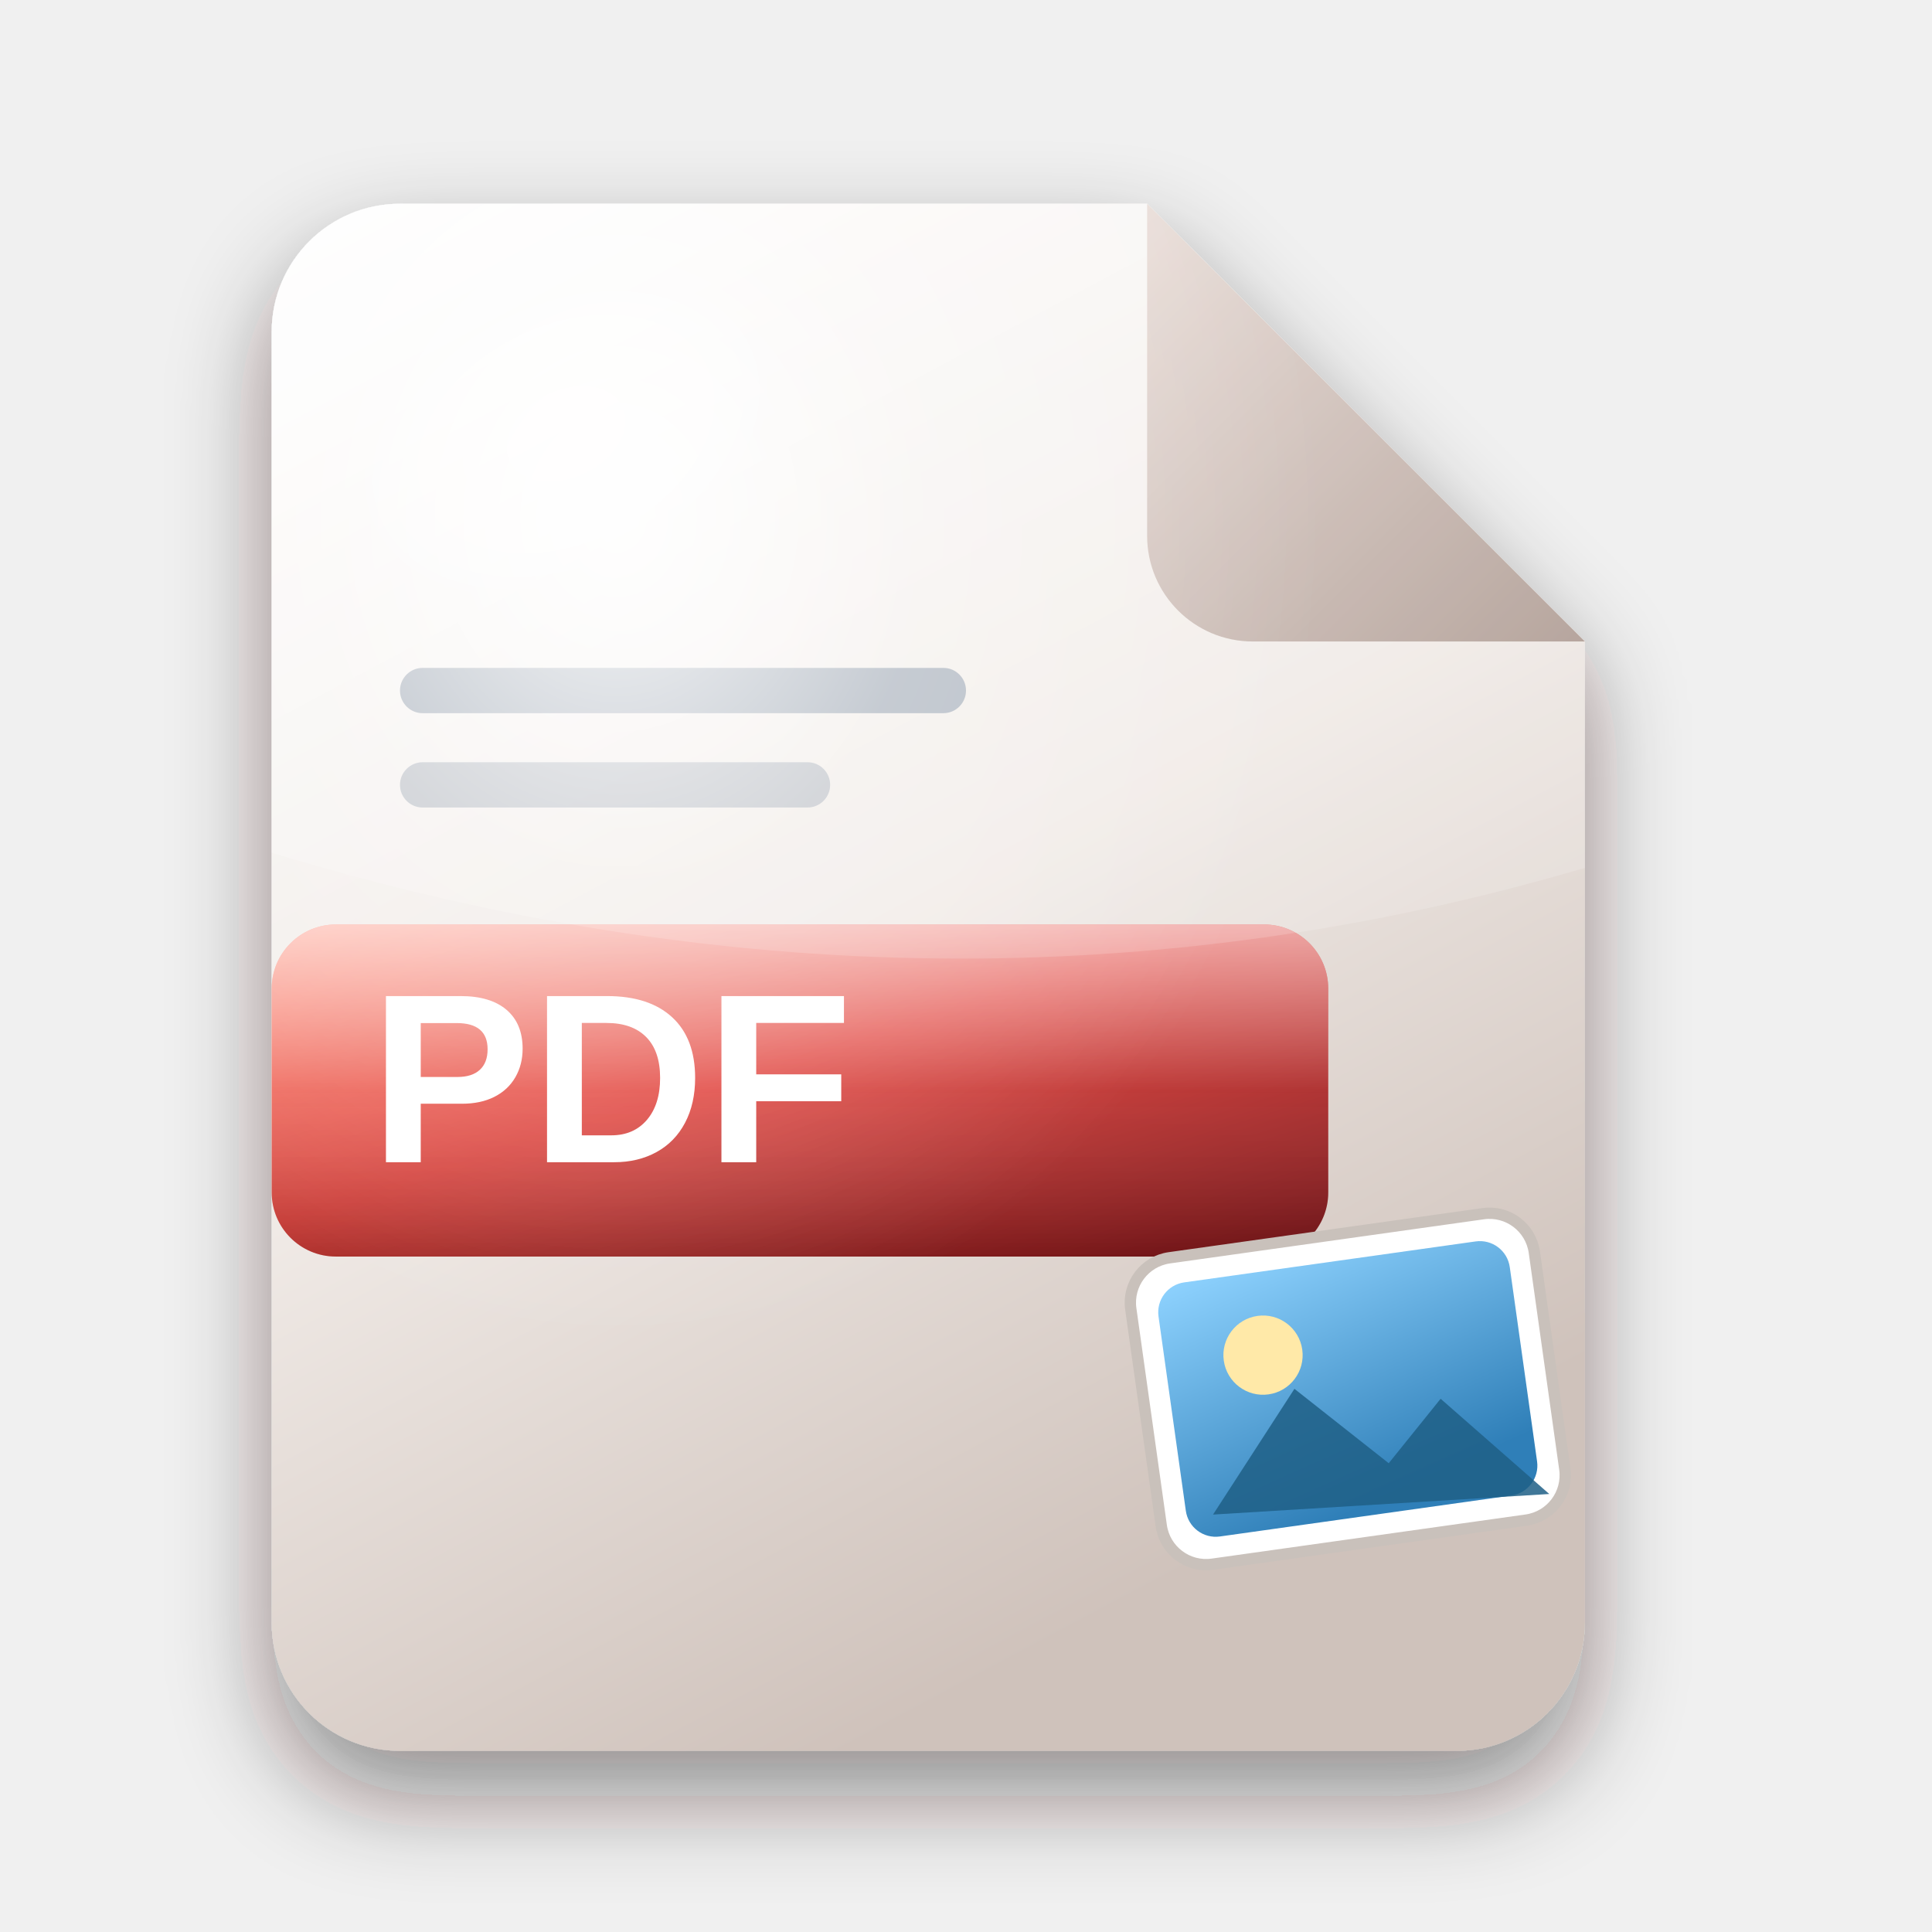
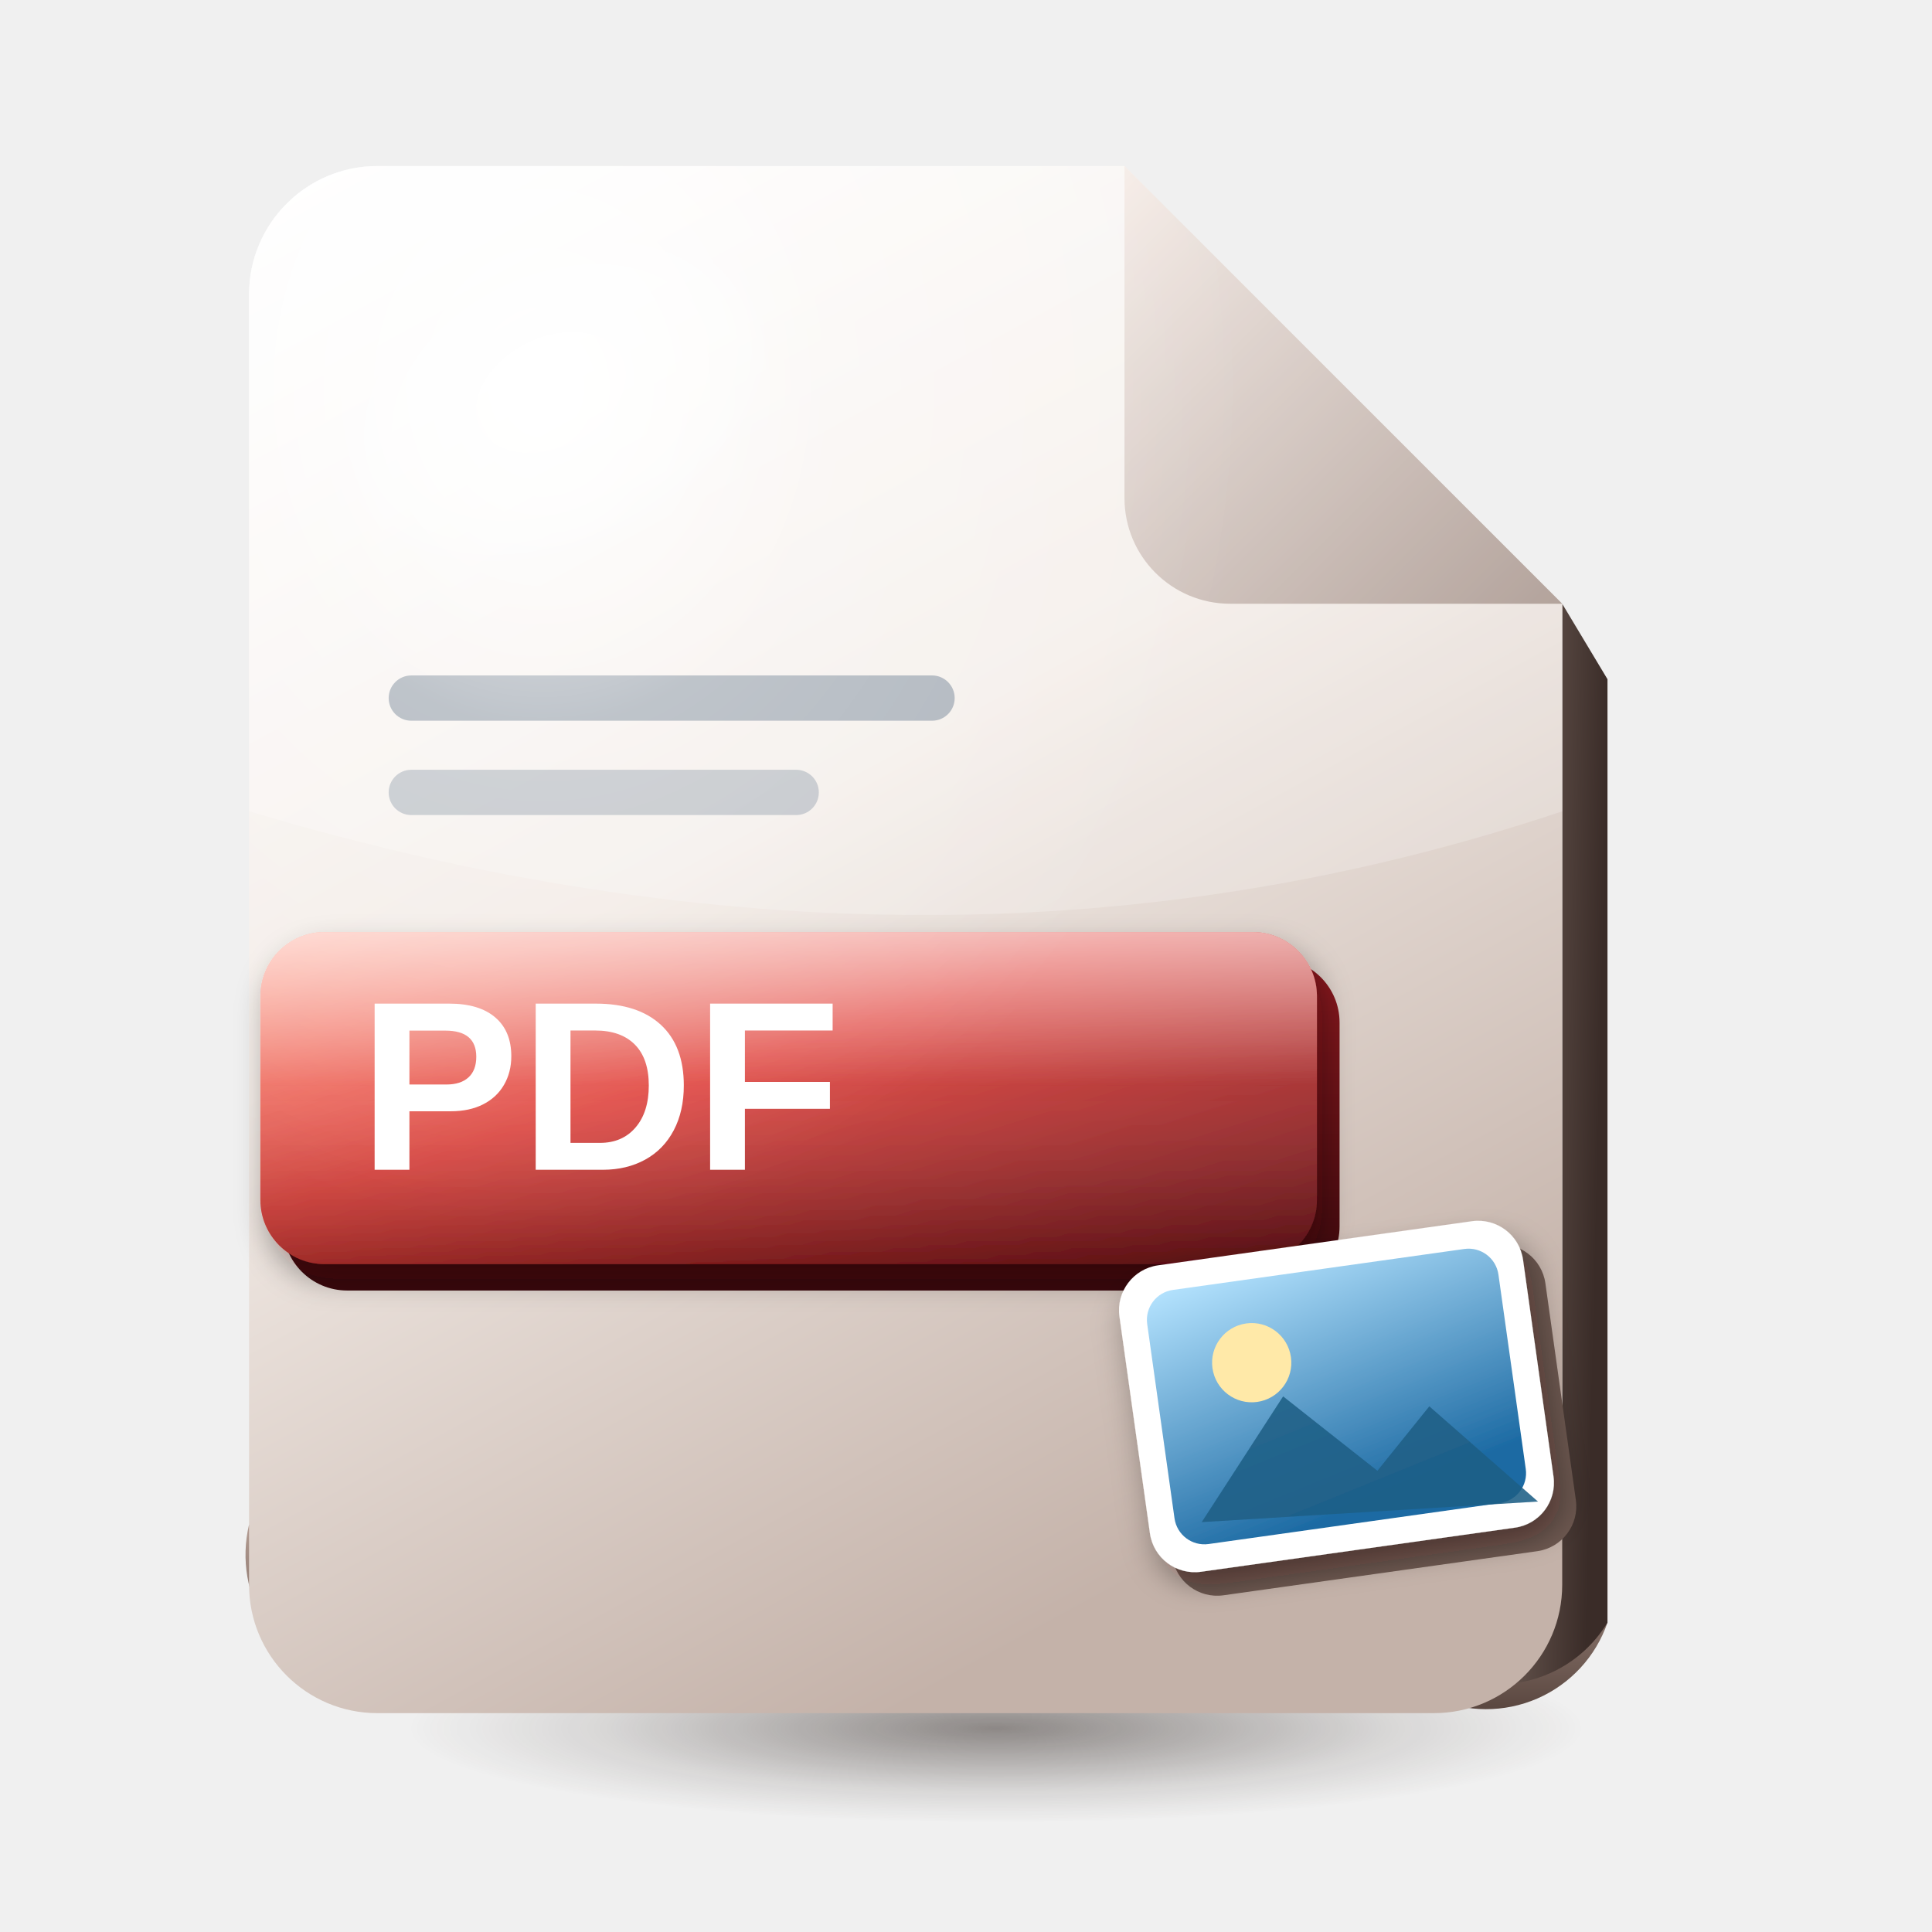
<svg xmlns="http://www.w3.org/2000/svg" width="1024" height="1024" viewBox="0 0 1024 1024">
  <defs>
-     <linearGradient id="page" x1="0" y1="0" x2="0.45" y2="1">
+     <linearGradient id="page" x1="0.04" y1="0" x2="0.5" y2="1">
      <stop offset="0" stop-color="#ffffff" />
-       <stop offset="0.55" stop-color="#f0eae6" />
-       <stop offset="1" stop-color="#cfc2bb" />
+       <stop offset="0.48" stop-color="#f3ece7" />
+       <stop offset="1" stop-color="#c4b2a9" />
+     </linearGradient>
+     <linearGradient id="pageFront" x1="0" y1="0" x2="0" y2="1">
+       <stop offset="0" stop-color="#b39c92" />
+       <stop offset="1" stop-color="#5a4740" />
+     </linearGradient>
+     <linearGradient id="pageRight" x1="0" y1="0" x2="1" y2="0.15">
+       <stop offset="0" stop-color="#9a867c" />
+       <stop offset="1" stop-color="#3a2c28" />
    </linearGradient>
    <linearGradient id="fold" x1="0" y1="0" x2="1" y2="1">
-       <stop offset="0" stop-color="#e6d8d2" />
-       <stop offset="1" stop-color="#a9958c" />
+       <stop offset="0" stop-color="#f3e8e2" />
+       <stop offset="1" stop-color="#a08c83" />
    </linearGradient>
    <linearGradient id="band" x1="0" y1="0" x2="1" y2="1">
-       <stop offset="0" stop-color="#ff8f7a" />
-       <stop offset="0.45" stop-color="#e0403a" />
-       <stop offset="1" stop-color="#7e1418" />
+       <stop offset="0" stop-color="#ff9d88" />
+       <stop offset="0.42" stop-color="#e0403a" />
+       <stop offset="1" stop-color="#6a1016" />
+     </linearGradient>
+     <linearGradient id="bandDepth" x1="0" y1="0" x2="0" y2="1">
+       <stop offset="0" stop-color="#8a181e" />
+       <stop offset="1" stop-color="#3a080c" />
    </linearGradient>
    <linearGradient id="bandgloss" x1="0" y1="0" x2="0" y2="1">
-       <stop offset="0" stop-color="#ffffff" stop-opacity="0.55" />
-       <stop offset="0.5" stop-color="#ffffff" stop-opacity="0.06" />
-       <stop offset="1" stop-color="#000000" stop-opacity="0.18" />
+       <stop offset="0" stop-color="#ffffff" stop-opacity="0.6" />
+       <stop offset="0.46" stop-color="#ffffff" stop-opacity="0.08" />
+       <stop offset="1" stop-color="#000000" stop-opacity="0.22" />
    </linearGradient>
-     <radialGradient id="fspec" cx="0.26" cy="0.20" r="0.7">
-       <stop offset="0" stop-color="#ffffff" stop-opacity="0.9" />
-       <stop offset="0.34" stop-color="#ffffff" stop-opacity="0.22" />
-       <stop offset="0.78" stop-color="#ffffff" stop-opacity="0" />
+     <radialGradient id="fspec" cx="0.22" cy="0.14" r="0.74">
+       <stop offset="0" stop-color="#ffffff" stop-opacity="0.92" />
+       <stop offset="0.3" stop-color="#ffffff" stop-opacity="0.2" />
+       <stop offset="0.74" stop-color="#ffffff" stop-opacity="0" />
    </radialGradient>
    <radialGradient id="fglow" cx="0.5" cy="0.5" r="0.5">
      <stop offset="0" stop-color="#ffffff" stop-opacity="0.95" />
      <stop offset="1" stop-color="#ffffff" stop-opacity="0" />
    </radialGradient>
-     <linearGradient id="fpic" x1="0" y1="0" x2="0.4" y2="1">
-       <stop offset="0" stop-color="#8fd3ff" />
-       <stop offset="1" stop-color="#2f7fb8" />
+     <radialGradient id="fground" cx="0.5" cy="0.5" r="0.5">
+       <stop offset="0" stop-color="#221814" stop-opacity="0.48" />
+       <stop offset="0.66" stop-color="#221814" stop-opacity="0.12" />
+       <stop offset="1" stop-color="#221814" stop-opacity="0" />
+     </radialGradient>
+     <linearGradient id="fpic" x1="0" y1="0" x2="0.35" y2="1">
+       <stop offset="0" stop-color="#b6e4ff" />
+       <stop offset="1" stop-color="#1c6aa3" />
    </linearGradient>
-     <filter id="fdrop" x="-25%" y="-25%" width="150%" height="150%">
-       <feDropShadow dx="0" dy="24" stdDeviation="26" flood-color="#241a16" flood-opacity="0.45" />
+     <filter id="flift" x="-40%" y="-40%" width="180%" height="180%">
+       <feDropShadow dx="3" dy="8" stdDeviation="8" flood-color="#1c1210" flood-opacity="0.36" />
    </filter>
  </defs>
-   <g filter="url(#fdrop)">
-     <path d="M212 108 h396 l232 232 v520 a68 68 0 0 1 -68 68 H212 a68 68 0 0 1 -68 -68 V176 a68 68 0 0 1 68 -68 z" fill="url(#page)" />
-     <path d="M608 108 l232 232 h-176 a56 56 0 0 1 -56 -56 z" fill="url(#fold)" />
-   </g>
-   <g transform="translate(0 -30)">
-     <g>
+   <ellipse cx="528" cy="916" rx="310" ry="50" fill="url(#fground)" />
+   <path fill="url(#pageFront)" d="     M 268 840     H 760     A 68 68 0 0 0 828 808     L 852 860     A 68 68 0 0 1 760 900     H 268     A 68 68 0 0 1 176 860     L 132 808     A 68 68 0 0 0 268 840     Z" />
+   <path fill="url(#pageRight)" d="     M 828 320     V 808     A 68 68 0 0 1 760 840     L 784 892     A 68 68 0 0 0 852 860     V 360     Z" />
+   <path d="M200 88 h396 l232 232 v520 a68 68 0 0 1 -68 68 H200 a68 68 0 0 1 -68 -68 V156 a68 68 0 0 1 68 -68 z" fill="url(#page)" />
+   <path d="M596 88 l232 232 h-176 a56 56 0 0 1 -56 -56 z" fill="url(#fold)" />
+   <g transform="translate(-6 -26)">
+     <rect x="156" y="534" width="560" height="176" rx="34" fill="url(#bandDepth)" />
+     <g filter="url(#flift)">
      <rect x="144" y="520" width="560" height="176" rx="34" fill="url(#band)" />
      <rect x="144" y="520" width="560" height="176" rx="34" fill="url(#bandgloss)" />
      <text x="196" y="646" fill="#ffffff" font-family="Segoe UI, Arial, Helvetica, sans-serif" font-weight="700" font-size="128">PDF</text>
    </g>
-     <g fill="#a9b1bb">
+     <g fill="#9aa3ad">
      <rect x="212" y="384" width="300" height="24" rx="12" />
      <rect x="212" y="434" width="228" height="24" rx="12" opacity="0.7" />
    </g>
    <g transform="translate(596 700) rotate(-8)">
-       <rect width="216" height="164" rx="24" fill="#ffffff" stroke="#c9c1bb" stroke-width="6" />
-       <rect x="14" y="14" width="188" height="136" rx="16" fill="url(#fpic)" />
-       <circle cx="66" cy="58" r="21" fill="#ffe9a8" />
-       <path d="M28 138 l52 -60 l44 46 l32 -30 l50 58 z" fill="#1f5f86" opacity="0.85" />
+       <rect x="10" y="14" width="216" height="164" rx="24" fill="#6d5850" />
+       <g filter="url(#flift)">
+         <rect width="216" height="164" rx="24" fill="#ffffff" />
+         <rect x="14" y="14" width="188" height="136" rx="16" fill="url(#fpic)" />
+         <circle cx="66" cy="58" r="21" fill="#ffe9a8" />
+         <path d="M28 138 l52 -60 l44 46 l32 -30 l50 58 z" fill="#1f5f86" opacity="0.88" />
+       </g>
    </g>
  </g>
-   <path d="M212 108 h396 l232 232 v120 Q 500 560 144 452 V176 a68 68 0 0 1 68 -68 z" fill="#ffffff" opacity="0.16" />
-   <path d="M212 108 h396 l232 232 v520 a68 68 0 0 1 -68 68 H212 a68 68 0 0 1 -68 -68 V176 a68 68 0 0 1 68 -68 z" fill="url(#fspec)" />
-   <ellipse cx="300" cy="230" rx="132" ry="92" fill="url(#fglow)" opacity="0.7" transform="rotate(-26 300 230)" />
+   <path d="M200 88 h396 l232 232 v110 Q 500 540 132 430 V156 a68 68 0 0 1 68 -68 z" fill="#ffffff" opacity="0.2" />
+   <path d="M200 88 h396 l232 232 v520 a68 68 0 0 1 -68 68 H200 a68 68 0 0 1 -68 -68 V156 a68 68 0 0 1 68 -68 z" fill="url(#fspec)" />
+   <ellipse cx="292" cy="208" rx="136" ry="94" fill="url(#fglow)" opacity="0.76" transform="rotate(-26 292 208)" />
</svg>
